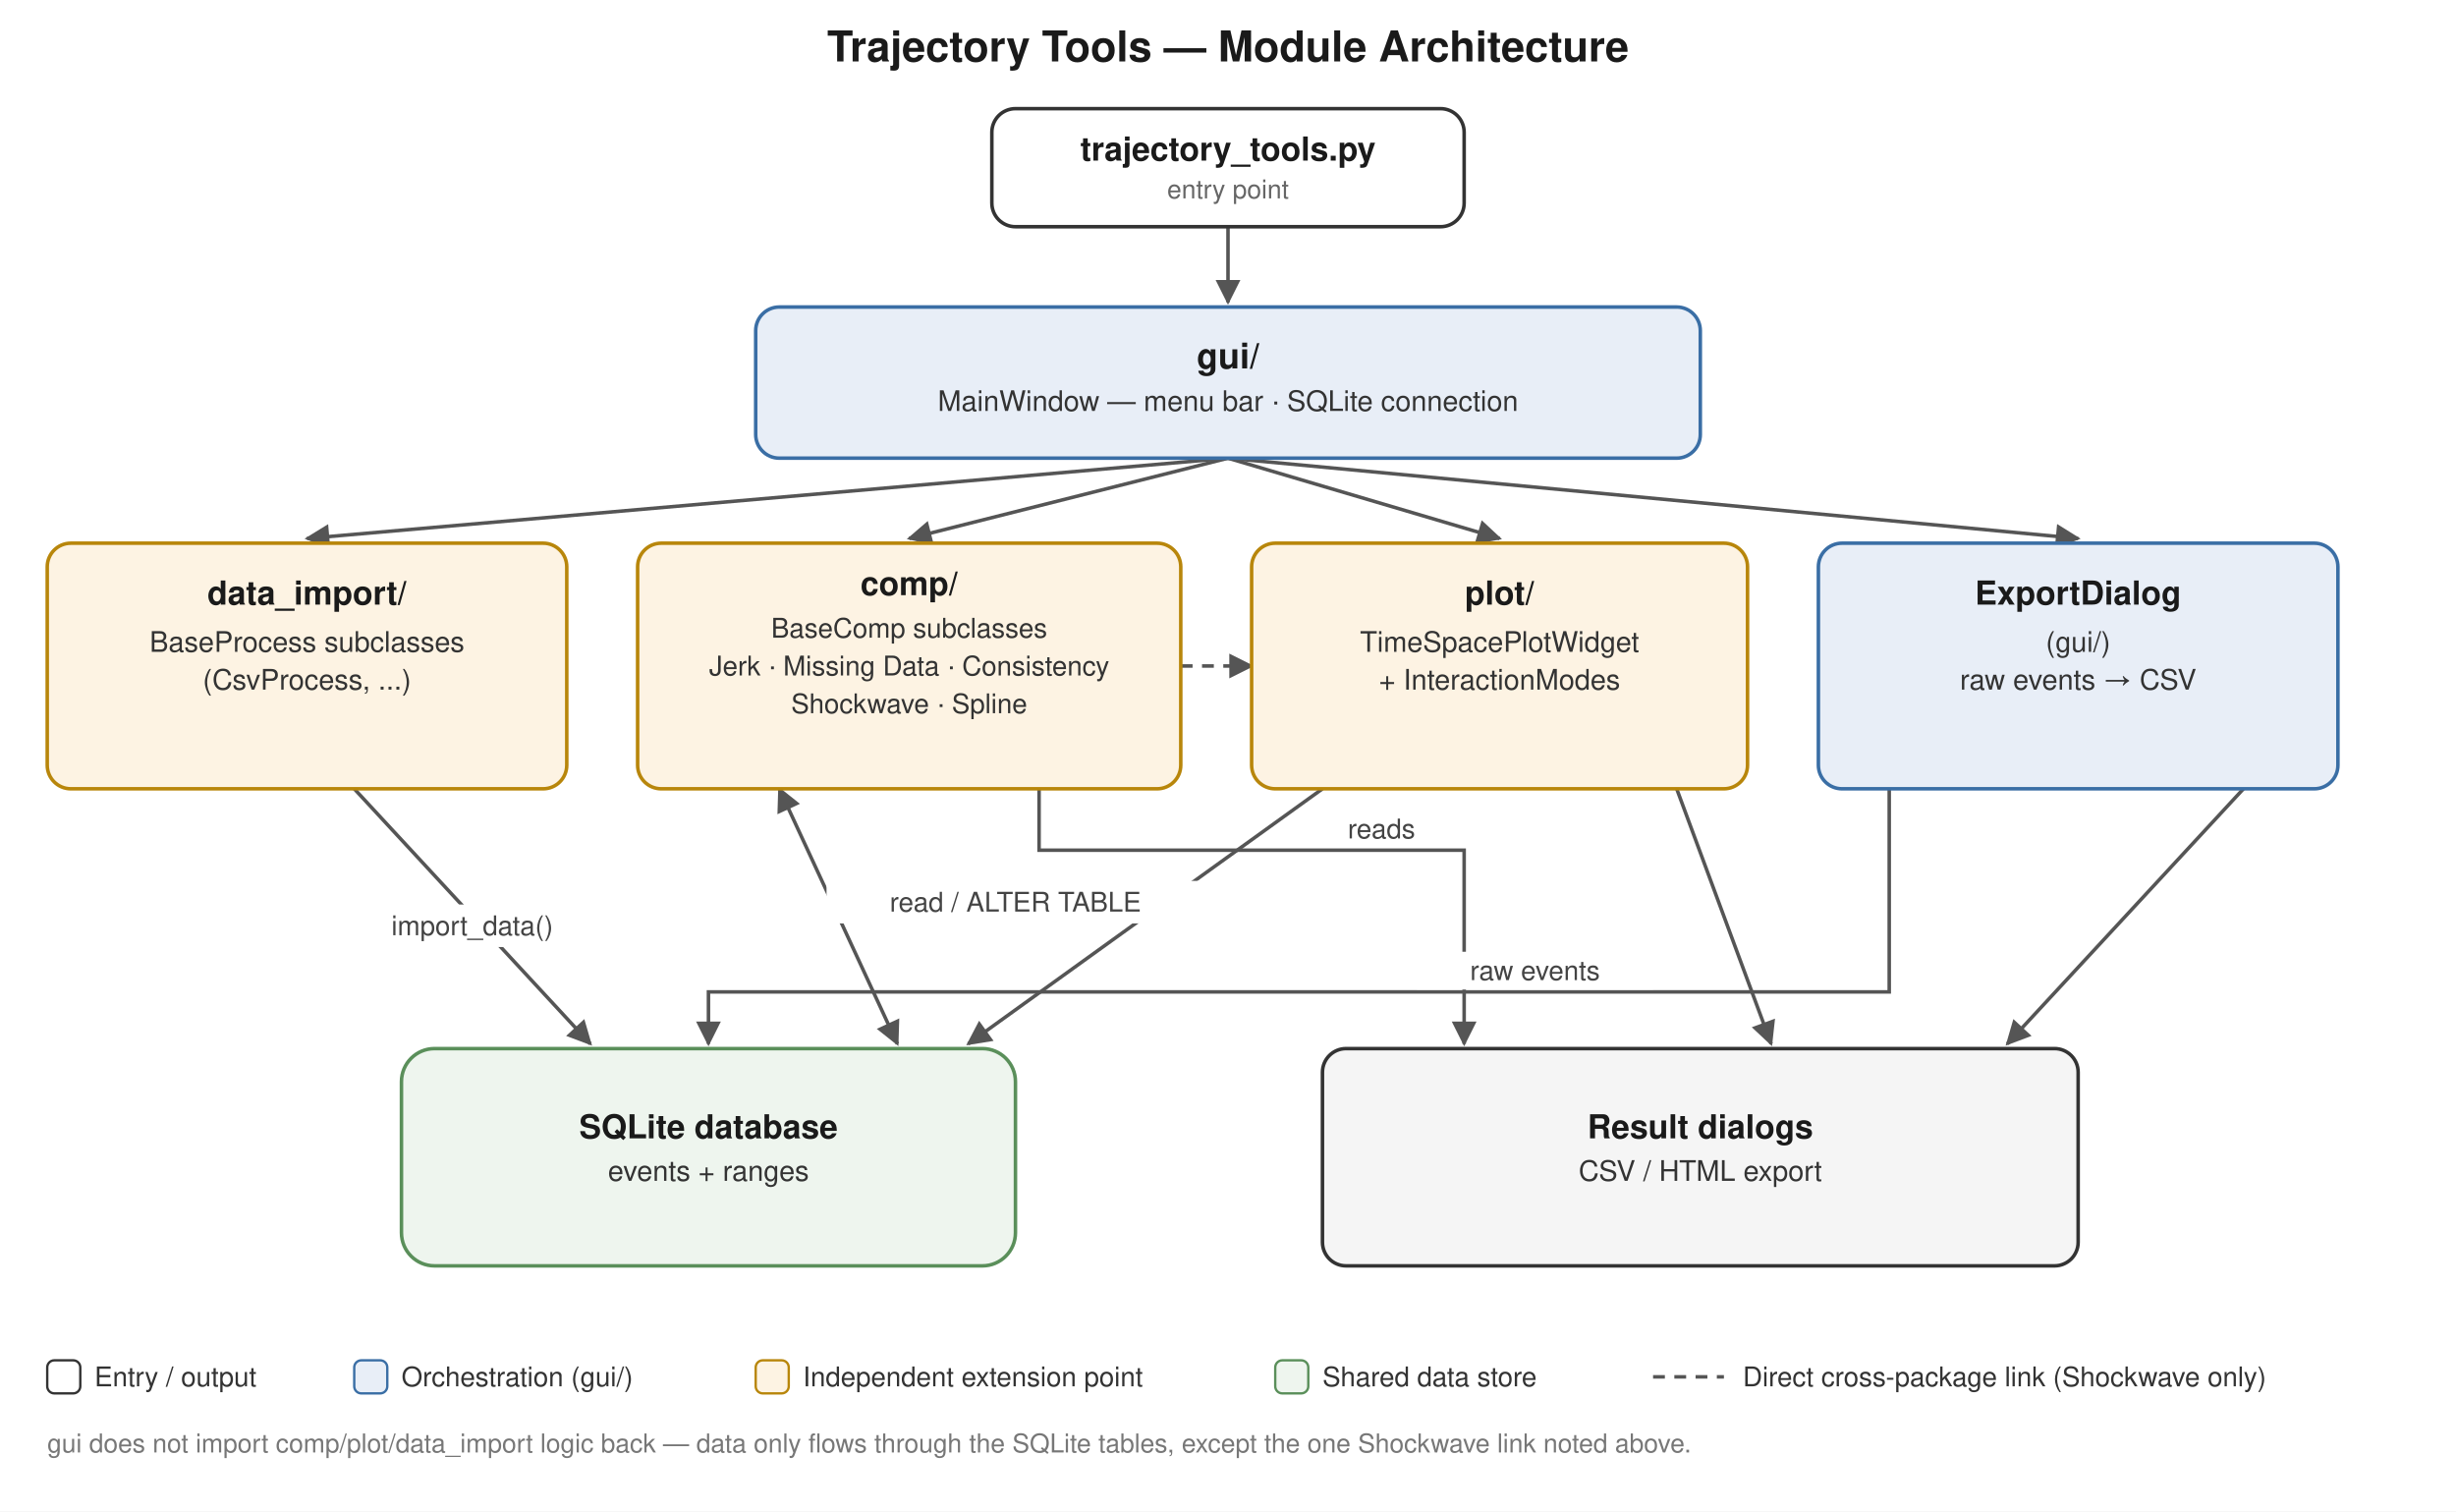
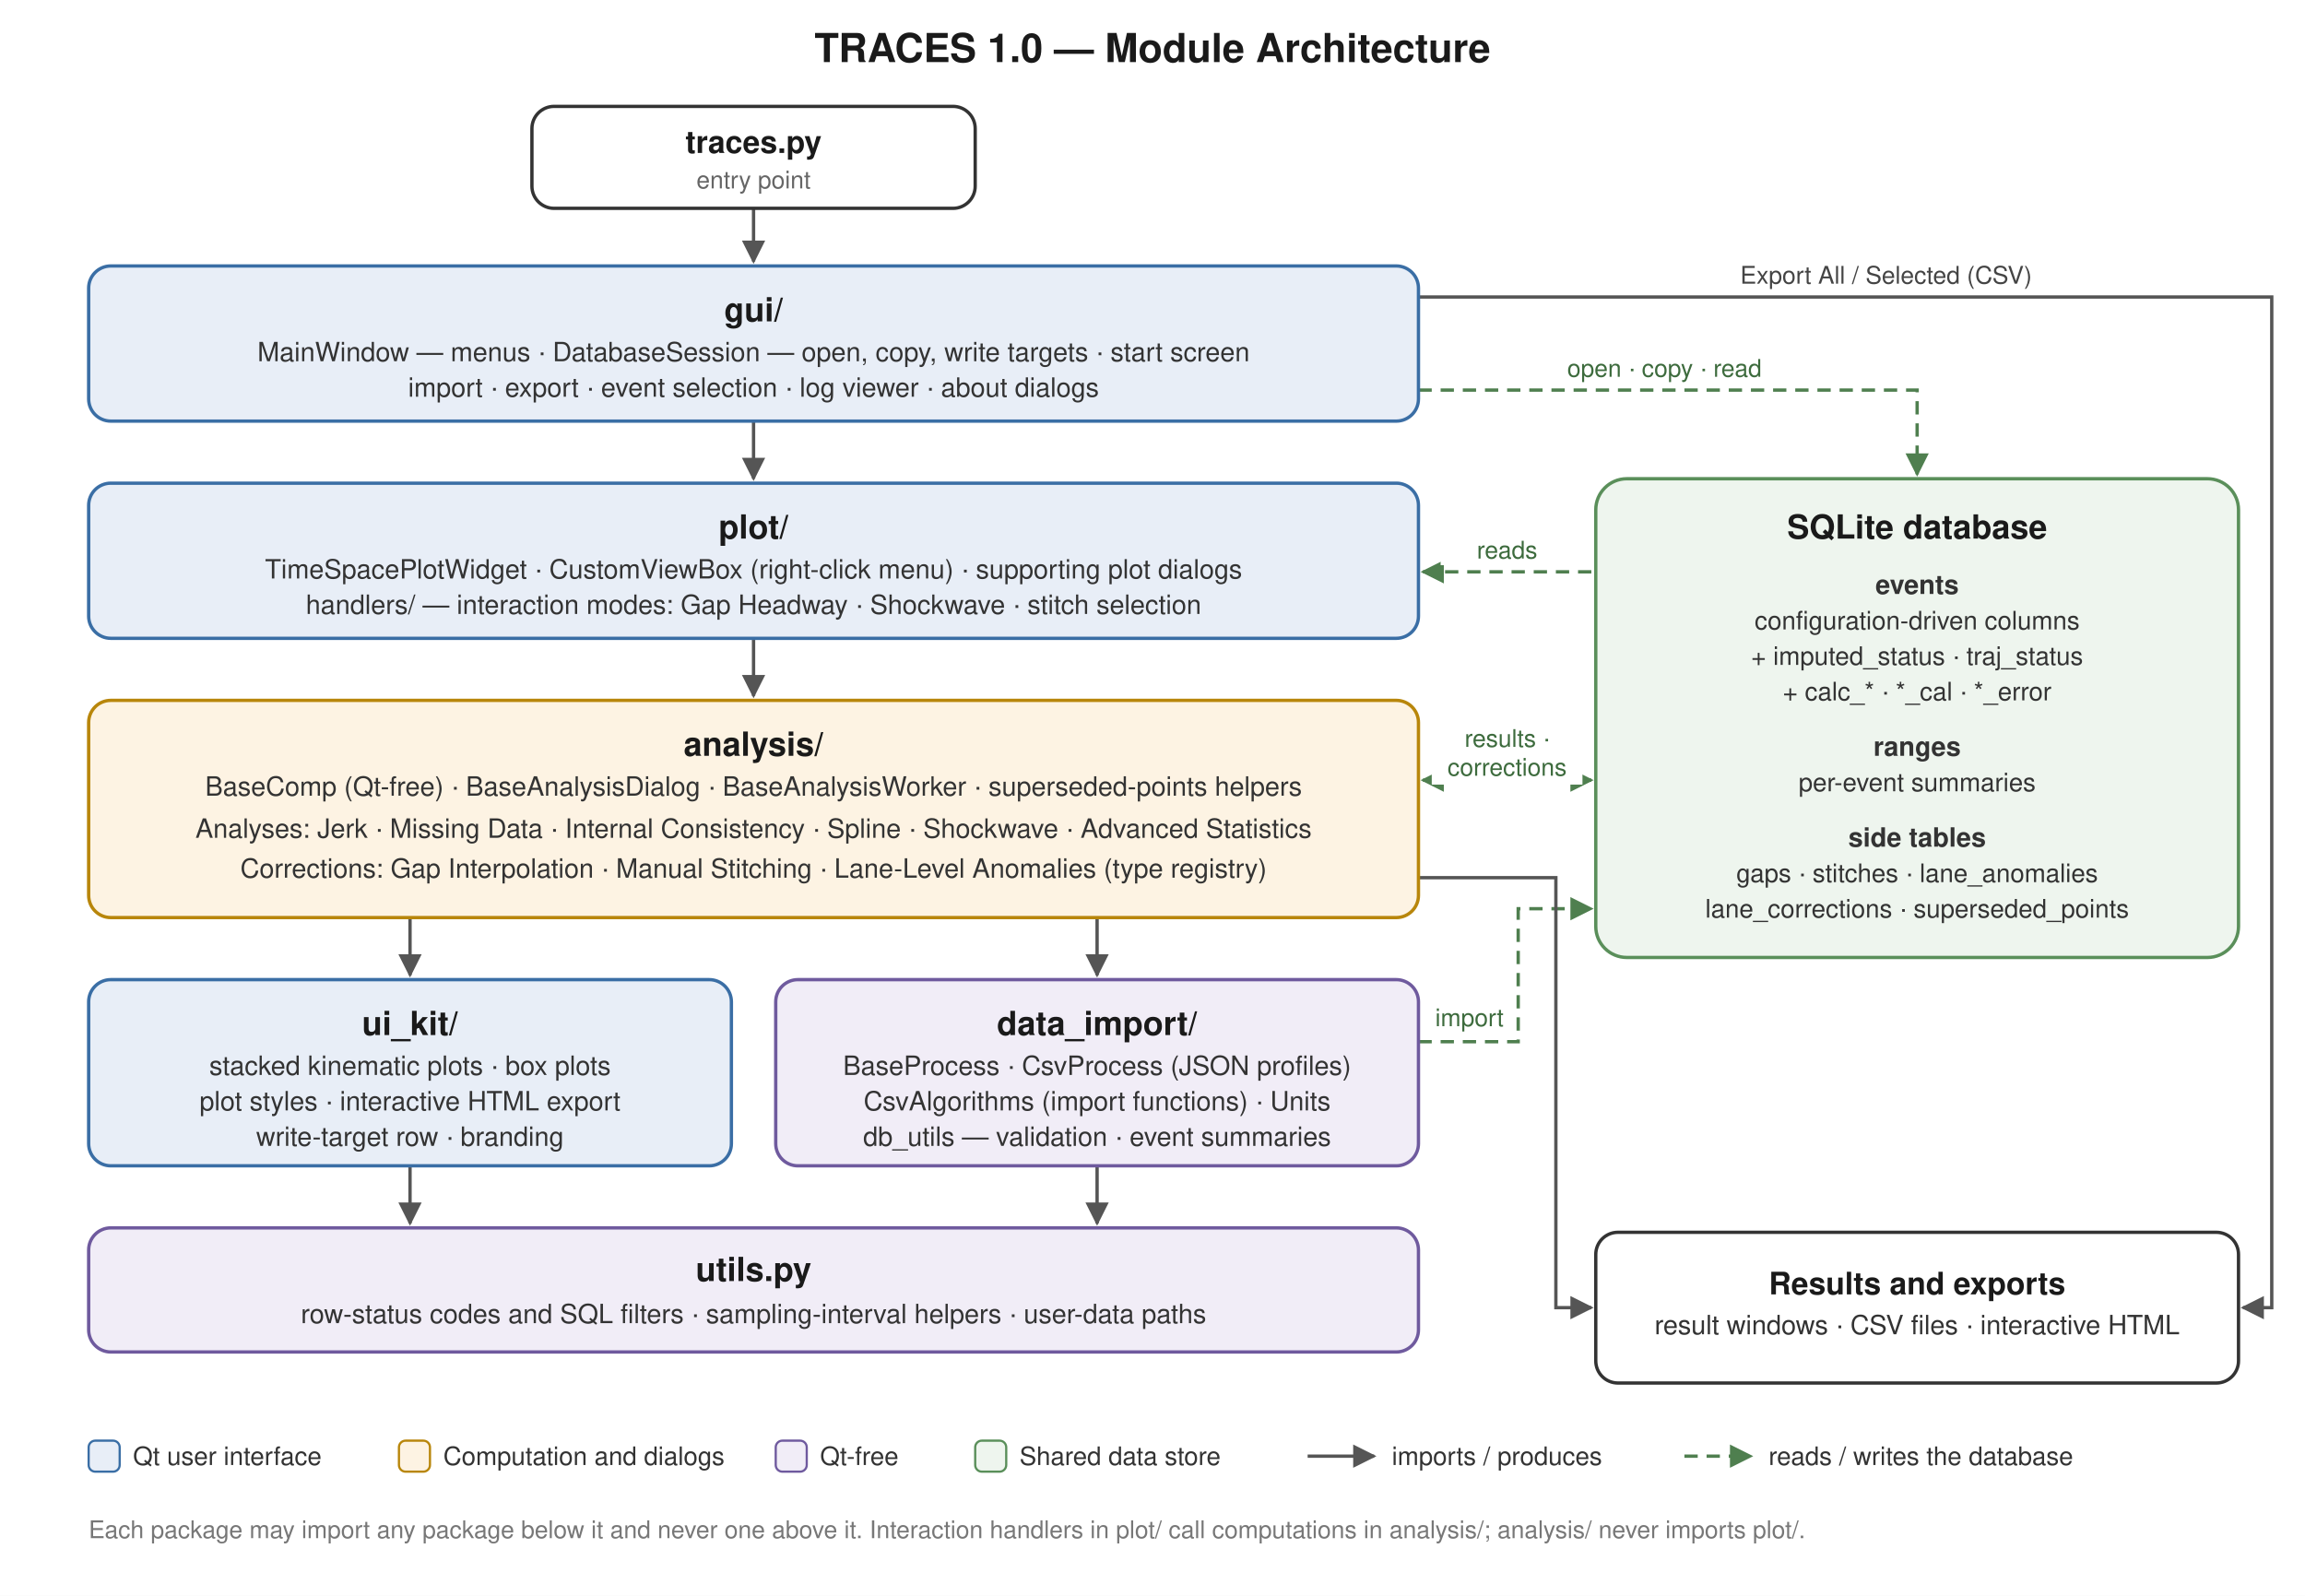
- <svg xmlns="http://www.w3.org/2000/svg" viewBox="0 0 1040 640" font-family="Helvetica, Arial, sans-serif">
-   <rect x="0" y="0" width="1040" height="640" fill="#ffffff" />
+ <svg xmlns="http://www.w3.org/2000/svg" viewBox="0 0 1040 720" font-family="Helvetica, Arial, sans-serif">
+   <rect x="0" y="0" width="1040" height="720" fill="#ffffff" />
  <defs>
    <marker id="arrow" viewBox="0 0 10 10" refX="9" refY="5" markerWidth="7" markerHeight="7" orient="auto-start-reverse">
      <path d="M0,0 L10,5 L0,10 z" fill="#555555" />
    </marker>
+     <marker id="arrow-data" viewBox="0 0 10 10" refX="9" refY="5" markerWidth="7" markerHeight="7" orient="auto-start-reverse">
+       <path d="M0,0 L10,5 L0,10 z" fill="#4f7f4f" />
+     </marker>
  </defs>
-   <text x="520" y="26" text-anchor="middle" font-size="18" font-weight="700" fill="#1a1a1a">Trajectory Tools — Module Architecture</text>
+   <text x="520" y="28" text-anchor="middle" font-size="18" font-weight="700" fill="#1a1a1a">TRACES 1.0 — Module Architecture</text>
  <g stroke="#555555" stroke-width="1.5" fill="none">
-     <line x1="520" y1="96" x2="520" y2="128" marker-end="url(#arrow)" />
-     <line x1="520" y1="194" x2="130" y2="228" marker-end="url(#arrow)" />
-     <line x1="520" y1="194" x2="385" y2="228" marker-end="url(#arrow)" />
-     <line x1="520" y1="194" x2="635" y2="228" marker-end="url(#arrow)" />
-     <line x1="520" y1="194" x2="880" y2="228" marker-end="url(#arrow)" />
-     <line x1="150" y1="334" x2="250" y2="442" marker-end="url(#arrow)" />
-     <line x1="330" y1="334" x2="380" y2="442" marker-start="url(#arrow)" marker-end="url(#arrow)" />
-     <line x1="560" y1="334" x2="410" y2="442" marker-end="url(#arrow)" />
-     <polyline points="800,334 800,420 300,420 300,442" marker-end="url(#arrow)" />
-     <polyline points="440,334 440,360 620,360 620,442" marker-end="url(#arrow)" />
-     <line x1="710" y1="334" x2="750" y2="442" marker-end="url(#arrow)" />
-     <line x1="950" y1="334" x2="850" y2="442" marker-end="url(#arrow)" />
-     <line x1="500" y1="282" x2="530" y2="282" stroke-dasharray="5,4" marker-end="url(#arrow)" />
+     <line x1="340" y1="94" x2="340" y2="118" marker-end="url(#arrow)" />
+     <line x1="340" y1="190" x2="340" y2="216" marker-end="url(#arrow)" />
+     <line x1="340" y1="288" x2="340" y2="314" marker-end="url(#arrow)" />
+     <line x1="185" y1="414" x2="185" y2="440" marker-end="url(#arrow)" />
+     <line x1="495" y1="414" x2="495" y2="440" marker-end="url(#arrow)" />
+     <line x1="185" y1="526" x2="185" y2="552" marker-end="url(#arrow)" />
+     <line x1="495" y1="526" x2="495" y2="552" marker-end="url(#arrow)" />
  </g>
-   <g font-size="11.5" fill="#444444" text-anchor="middle">
-     <rect x="130" y="383" width="140" height="18" fill="#ffffff" />
-     <text x="200" y="396">import_data()</text>
-     <rect x="350" y="373" width="160" height="18" fill="#ffffff" />
-     <text x="430" y="386">read / ALTER TABLE</text>
-     <rect x="555" y="343" width="60" height="16" fill="#ffffff" />
-     <text x="585" y="355">reads</text>
-     <rect x="600" y="403" width="100" height="16" fill="#ffffff" />
-     <text x="650" y="415">raw events</text>
+   <g stroke="#4f7f4f" stroke-width="1.5" fill="none" stroke-dasharray="6,4">
+     <polyline points="640,176 865,176 865,214" marker-end="url(#arrow-data)" />
+     <line x1="718" y1="258" x2="642" y2="258" marker-end="url(#arrow-data)" />
+     <line x1="642" y1="352" x2="718" y2="352" marker-start="url(#arrow-data)" marker-end="url(#arrow-data)" />
+     <polyline points="640,470 685,470 685,410 718,410" marker-end="url(#arrow-data)" />
  </g>
-   <rect x="420" y="46" width="200" height="50" rx="10" fill="#ffffff" stroke="#333333" stroke-width="1.5" />
-   <text x="520" y="68" text-anchor="middle" font-size="14" font-weight="700" fill="#1a1a1a">trajectory_tools.py</text>
-   <text x="520" y="84" text-anchor="middle" font-size="11" fill="#666666">entry point</text>
-   <rect x="320" y="130" width="400" height="64" rx="10" fill="#e8eef7" stroke="#3a6ea5" stroke-width="1.5" />
-   <text x="520" y="156" text-anchor="middle" font-size="15" font-weight="700" fill="#1a1a1a">gui/</text>
-   <text x="520" y="174" text-anchor="middle" font-size="12" fill="#333333">MainWindow — menu bar · SQLite connection</text>
-   <rect x="20" y="230" width="220" height="104" rx="10" fill="#fdf3e3" stroke="#b8860b" stroke-width="1.5" />
-   <text x="130" y="256" text-anchor="middle" font-size="14" font-weight="700" fill="#1a1a1a">data_import/</text>
-   <text x="130" y="276" text-anchor="middle" font-size="12" fill="#333333">BaseProcess subclasses</text>
-   <text x="130" y="292" text-anchor="middle" font-size="12" fill="#333333">(CsvProcess, ...)</text>
-   <rect x="270" y="230" width="230" height="104" rx="10" fill="#fdf3e3" stroke="#b8860b" stroke-width="1.5" />
-   <text x="385" y="252" text-anchor="middle" font-size="14" font-weight="700" fill="#1a1a1a">comp/</text>
-   <text x="385" y="270" text-anchor="middle" font-size="11.5" fill="#333333">BaseComp subclasses</text>
-   <text x="385" y="286" text-anchor="middle" font-size="11.5" fill="#333333">Jerk · Missing Data · Consistency</text>
-   <text x="385" y="302" text-anchor="middle" font-size="11.5" fill="#333333">Shockwave · Spline</text>
-   <rect x="530" y="230" width="210" height="104" rx="10" fill="#fdf3e3" stroke="#b8860b" stroke-width="1.5" />
-   <text x="635" y="256" text-anchor="middle" font-size="14" font-weight="700" fill="#1a1a1a">plot/</text>
-   <text x="635" y="276" text-anchor="middle" font-size="12" fill="#333333">TimeSpacePlotWidget</text>
-   <text x="635" y="292" text-anchor="middle" font-size="12" fill="#333333">+ InteractionModes</text>
-   <rect x="770" y="230" width="220" height="104" rx="10" fill="#e8eef7" stroke="#3a6ea5" stroke-width="1.5" />
-   <text x="880" y="256" text-anchor="middle" font-size="14" font-weight="700" fill="#1a1a1a">ExportDialog</text>
-   <text x="880" y="276" text-anchor="middle" font-size="12" fill="#333333">(gui/)</text>
-   <text x="880" y="292" text-anchor="middle" font-size="12" fill="#333333">raw events → CSV</text>
-   <rect x="170" y="444" width="260" height="92" rx="14" fill="#eef5ee" stroke="#5a8f5a" stroke-width="1.5" />
-   <text x="300" y="482" text-anchor="middle" font-size="14" font-weight="700" fill="#1a1a1a">SQLite database</text>
-   <text x="300" y="500" text-anchor="middle" font-size="12" fill="#333333">events + ranges</text>
-   <rect x="560" y="444" width="320" height="92" rx="10" fill="#f5f5f5" stroke="#333333" stroke-width="1.5" />
-   <text x="720" y="482" text-anchor="middle" font-size="14" font-weight="700" fill="#1a1a1a">Result dialogs</text>
-   <text x="720" y="500" text-anchor="middle" font-size="12" fill="#333333">CSV / HTML export</text>
+   <g stroke="#555555" stroke-width="1.5" fill="none">
+     <polyline points="640,396 702,396 702,590 718,590" marker-end="url(#arrow)" />
+     <polyline points="640,134 1025,134 1025,590 1012,590" marker-end="url(#arrow)" />
+   </g>
+   <g font-size="11" fill="#3d6b3d" text-anchor="middle">
+     <rect x="676" y="158" width="150" height="15" fill="#ffffff" />
+     <text x="751" y="170">open · copy · read</text>
+     <rect x="650" y="240" width="60" height="15" fill="#ffffff" />
+     <text x="680" y="252">reads</text>
+     <rect x="646" y="326" width="68" height="28" fill="#ffffff" />
+     <text x="680" y="337">results ·</text>
+     <text x="680" y="350">corrections</text>
+     <rect x="643" y="451" width="40" height="15" fill="#ffffff" />
+     <text x="663" y="463">import</text>
+   </g>
+   <g font-size="11" fill="#444444" text-anchor="middle">
+     <rect x="766" y="116" width="170" height="15" fill="#ffffff" />
+     <text x="851" y="128">Export All / Selected (CSV)</text>
+   </g>
+   <rect x="240" y="48" width="200" height="46" rx="10" fill="#ffffff" stroke="#333333" stroke-width="1.5" />
+   <text x="340" y="69" text-anchor="middle" font-size="14" font-weight="700" fill="#1a1a1a">traces.py</text>
+   <text x="340" y="85" text-anchor="middle" font-size="11" fill="#666666">entry point</text>
+   <rect x="40" y="120" width="600" height="70" rx="10" fill="#e8eef7" stroke="#3a6ea5" stroke-width="1.5" />
+   <text x="340" y="145" text-anchor="middle" font-size="15" font-weight="700" fill="#1a1a1a">gui/</text>
+   <text x="340" y="163" text-anchor="middle" font-size="12" fill="#333333">MainWindow — menus · DatabaseSession — open, copy, write targets · start screen</text>
+   <text x="340" y="179" text-anchor="middle" font-size="12" fill="#333333">import · export · event selection · log viewer · about dialogs</text>
+   <rect x="40" y="218" width="600" height="70" rx="10" fill="#e8eef7" stroke="#3a6ea5" stroke-width="1.5" />
+   <text x="340" y="243" text-anchor="middle" font-size="15" font-weight="700" fill="#1a1a1a">plot/</text>
+   <text x="340" y="261" text-anchor="middle" font-size="12" fill="#333333">TimeSpacePlotWidget · CustomViewBox (right-click menu) · supporting plot dialogs</text>
+   <text x="340" y="277" text-anchor="middle" font-size="12" fill="#333333">handlers/ — interaction modes: Gap Headway · Shockwave · stitch selection</text>
+   <rect x="40" y="316" width="600" height="98" rx="10" fill="#fdf3e3" stroke="#b8860b" stroke-width="1.5" />
+   <text x="340" y="341" text-anchor="middle" font-size="15" font-weight="700" fill="#1a1a1a">analysis/</text>
+   <text x="340" y="359" text-anchor="middle" font-size="12" fill="#333333">BaseComp (Qt-free) · BaseAnalysisDialog · BaseAnalysisWorker · superseded-points helpers</text>
+   <text x="340" y="378" text-anchor="middle" font-size="12" fill="#333333">Analyses: Jerk · Missing Data · Internal Consistency · Spline · Shockwave · Advanced Statistics</text>
+   <text x="340" y="396" text-anchor="middle" font-size="12" fill="#333333">Corrections: Gap Interpolation · Manual Stitching · Lane-Level Anomalies (type registry)</text>
+   <rect x="40" y="442" width="290" height="84" rx="10" fill="#e8eef7" stroke="#3a6ea5" stroke-width="1.5" />
+   <text x="185" y="467" text-anchor="middle" font-size="15" font-weight="700" fill="#1a1a1a">ui_kit/</text>
+   <text x="185" y="485" text-anchor="middle" font-size="12" fill="#333333">stacked kinematic plots · box plots</text>
+   <text x="185" y="501" text-anchor="middle" font-size="12" fill="#333333">plot styles · interactive HTML export</text>
+   <text x="185" y="517" text-anchor="middle" font-size="12" fill="#333333">write-target row · branding</text>
+   <rect x="350" y="442" width="290" height="84" rx="10" fill="#f1edf7" stroke="#6f5a9e" stroke-width="1.5" />
+   <text x="495" y="467" text-anchor="middle" font-size="15" font-weight="700" fill="#1a1a1a">data_import/</text>
+   <text x="495" y="485" text-anchor="middle" font-size="12" fill="#333333">BaseProcess · CsvProcess (JSON profiles)</text>
+   <text x="495" y="501" text-anchor="middle" font-size="12" fill="#333333">CsvAlgorithms (import functions) · Units</text>
+   <text x="495" y="517" text-anchor="middle" font-size="12" fill="#333333">db_utils — validation · event summaries</text>
+   <rect x="40" y="554" width="600" height="56" rx="10" fill="#f1edf7" stroke="#6f5a9e" stroke-width="1.5" />
+   <text x="340" y="578" text-anchor="middle" font-size="15" font-weight="700" fill="#1a1a1a">utils.py</text>
+   <text x="340" y="597" text-anchor="middle" font-size="12" fill="#333333">row-status codes and SQL filters · sampling-interval helpers · user-data paths</text>
+   <rect x="720" y="216" width="290" height="216" rx="14" fill="#eef5ee" stroke="#5a8f5a" stroke-width="1.5" />
+   <text x="865" y="243" text-anchor="middle" font-size="15" font-weight="700" fill="#1a1a1a">SQLite database</text>
+   <text x="865" y="268" text-anchor="middle" font-size="12" font-weight="700" fill="#333333">events</text>
+   <text x="865" y="284" text-anchor="middle" font-size="11.5" fill="#333333">configuration-driven columns</text>
+   <text x="865" y="300" text-anchor="middle" font-size="11.5" fill="#333333">+ imputed_status · traj_status</text>
+   <text x="865" y="316" text-anchor="middle" font-size="11.5" fill="#333333">+ calc_* · *_cal · *_error</text>
+   <text x="865" y="341" text-anchor="middle" font-size="12" font-weight="700" fill="#333333">ranges</text>
+   <text x="865" y="357" text-anchor="middle" font-size="11.5" fill="#333333">per-event summaries</text>
+   <text x="865" y="382" text-anchor="middle" font-size="12" font-weight="700" fill="#333333">side tables</text>
+   <text x="865" y="398" text-anchor="middle" font-size="11.5" fill="#333333">gaps · stitches · lane_anomalies</text>
+   <text x="865" y="414" text-anchor="middle" font-size="11.5" fill="#333333">lane_corrections · superseded_points</text>
+   <rect x="720" y="556" width="290" height="68" rx="10" fill="#ffffff" stroke="#333333" stroke-width="1.5" />
+   <text x="865" y="584" text-anchor="middle" font-size="14" font-weight="700" fill="#1a1a1a">Results and exports</text>
+   <text x="865" y="602" text-anchor="middle" font-size="12" fill="#333333">result windows · CSV files · interactive HTML</text>
  <g font-size="11.5" fill="#333333">
-     <rect x="20" y="576" width="14" height="14" rx="3" fill="#ffffff" stroke="#333333" />
-     <text x="40" y="587">Entry / output</text>
-     <rect x="150" y="576" width="14" height="14" rx="3" fill="#e8eef7" stroke="#3a6ea5" />
-     <text x="170" y="587">Orchestration (gui/)</text>
-     <rect x="320" y="576" width="14" height="14" rx="3" fill="#fdf3e3" stroke="#b8860b" />
-     <text x="340" y="587">Independent extension point</text>
-     <rect x="540" y="576" width="14" height="14" rx="3" fill="#eef5ee" stroke="#5a8f5a" />
-     <text x="560" y="587">Shared data store</text>
-     <line x1="700" y1="583" x2="730" y2="583" stroke="#555555" stroke-width="1.5" stroke-dasharray="5,4" />
-     <text x="738" y="587">Direct cross-package link (Shockwave only)</text>
+     <rect x="40" y="650" width="14" height="14" rx="3" fill="#e8eef7" stroke="#3a6ea5" />
+     <text x="60" y="661">Qt user interface</text>
+     <rect x="180" y="650" width="14" height="14" rx="3" fill="#fdf3e3" stroke="#b8860b" />
+     <text x="200" y="661">Computation and dialogs</text>
+     <rect x="350" y="650" width="14" height="14" rx="3" fill="#f1edf7" stroke="#6f5a9e" />
+     <text x="370" y="661">Qt-free</text>
+     <rect x="440" y="650" width="14" height="14" rx="3" fill="#eef5ee" stroke="#5a8f5a" />
+     <text x="460" y="661">Shared data store</text>
+     <line x1="590" y1="657" x2="620" y2="657" stroke="#555555" stroke-width="1.5" marker-end="url(#arrow)" />
+     <text x="628" y="661">imports / produces</text>
+     <line x1="760" y1="657" x2="790" y2="657" stroke="#4f7f4f" stroke-width="1.5" stroke-dasharray="6,4" marker-end="url(#arrow-data)" />
+     <text x="798" y="661">reads / writes the database</text>
  </g>
-   <text x="20" y="615" font-size="11" fill="#777777">gui does not import comp/plot/data_import logic back — data only flows through the SQLite tables, except the one Shockwave link noted above.</text>
+   <text x="40" y="694" font-size="11" fill="#777777">Each package may import any package below it and never one above it. Interaction handlers in plot/ call computations in analysis/; analysis/ never imports plot/.</text>
</svg>
